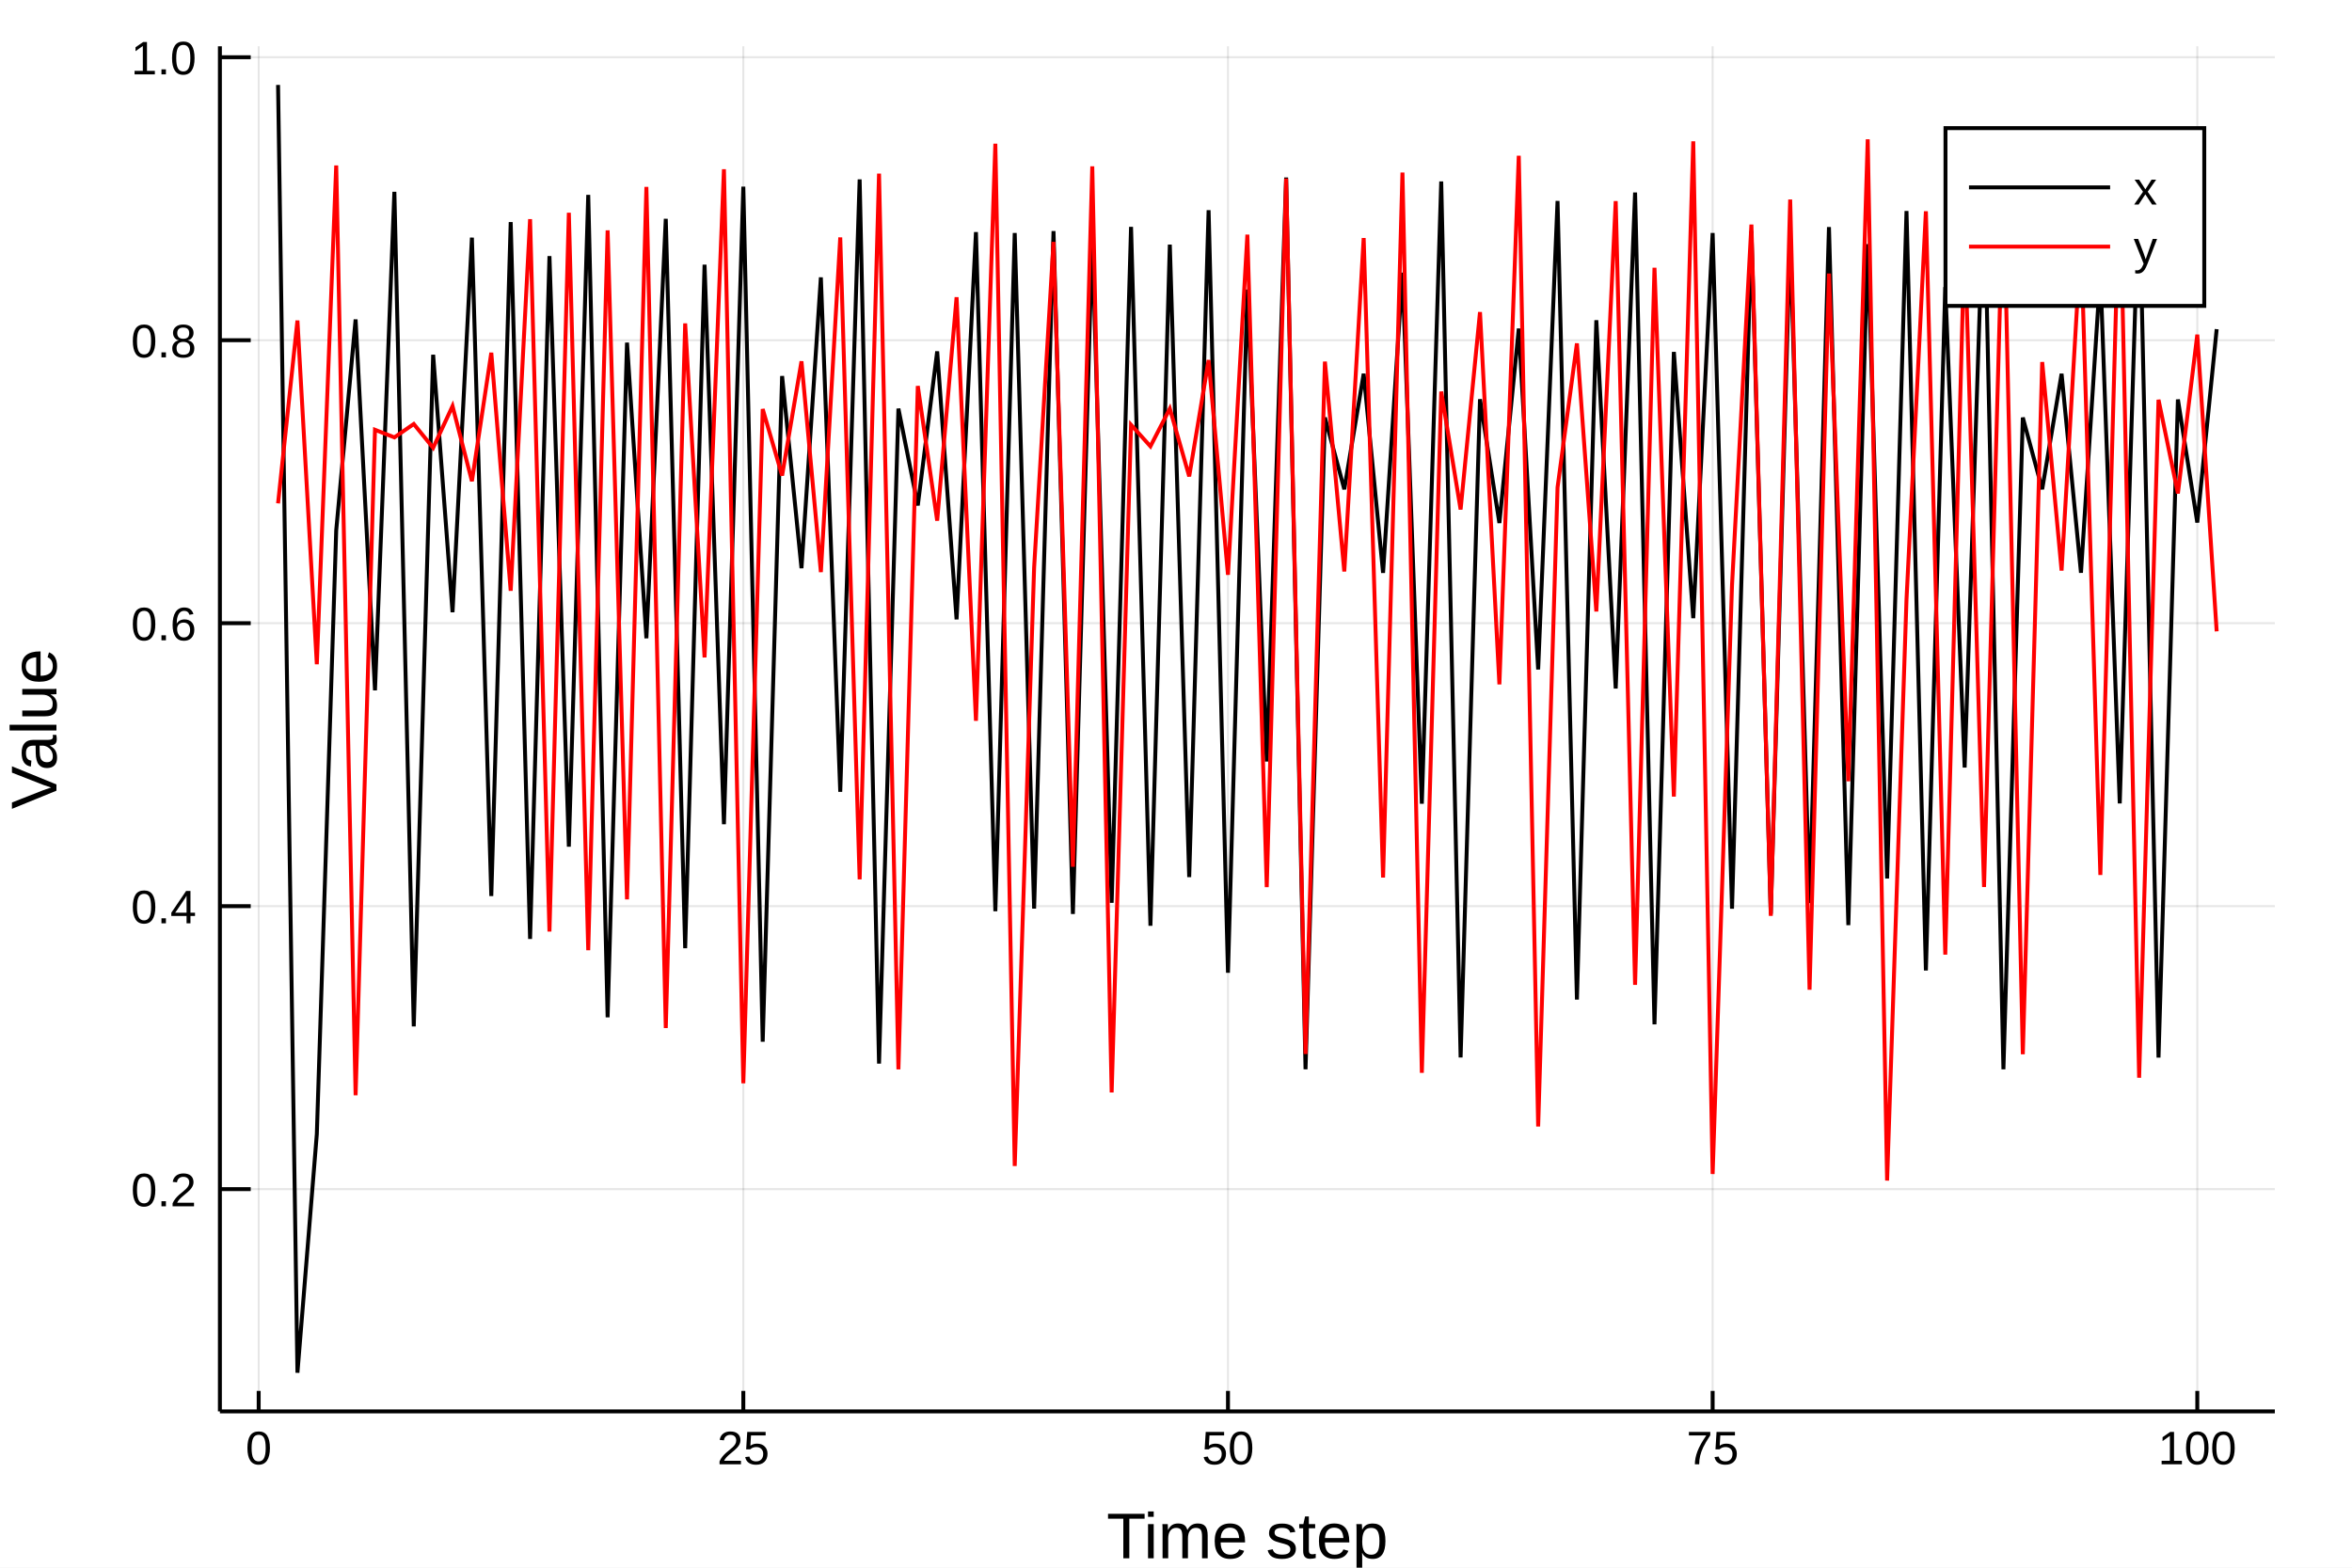
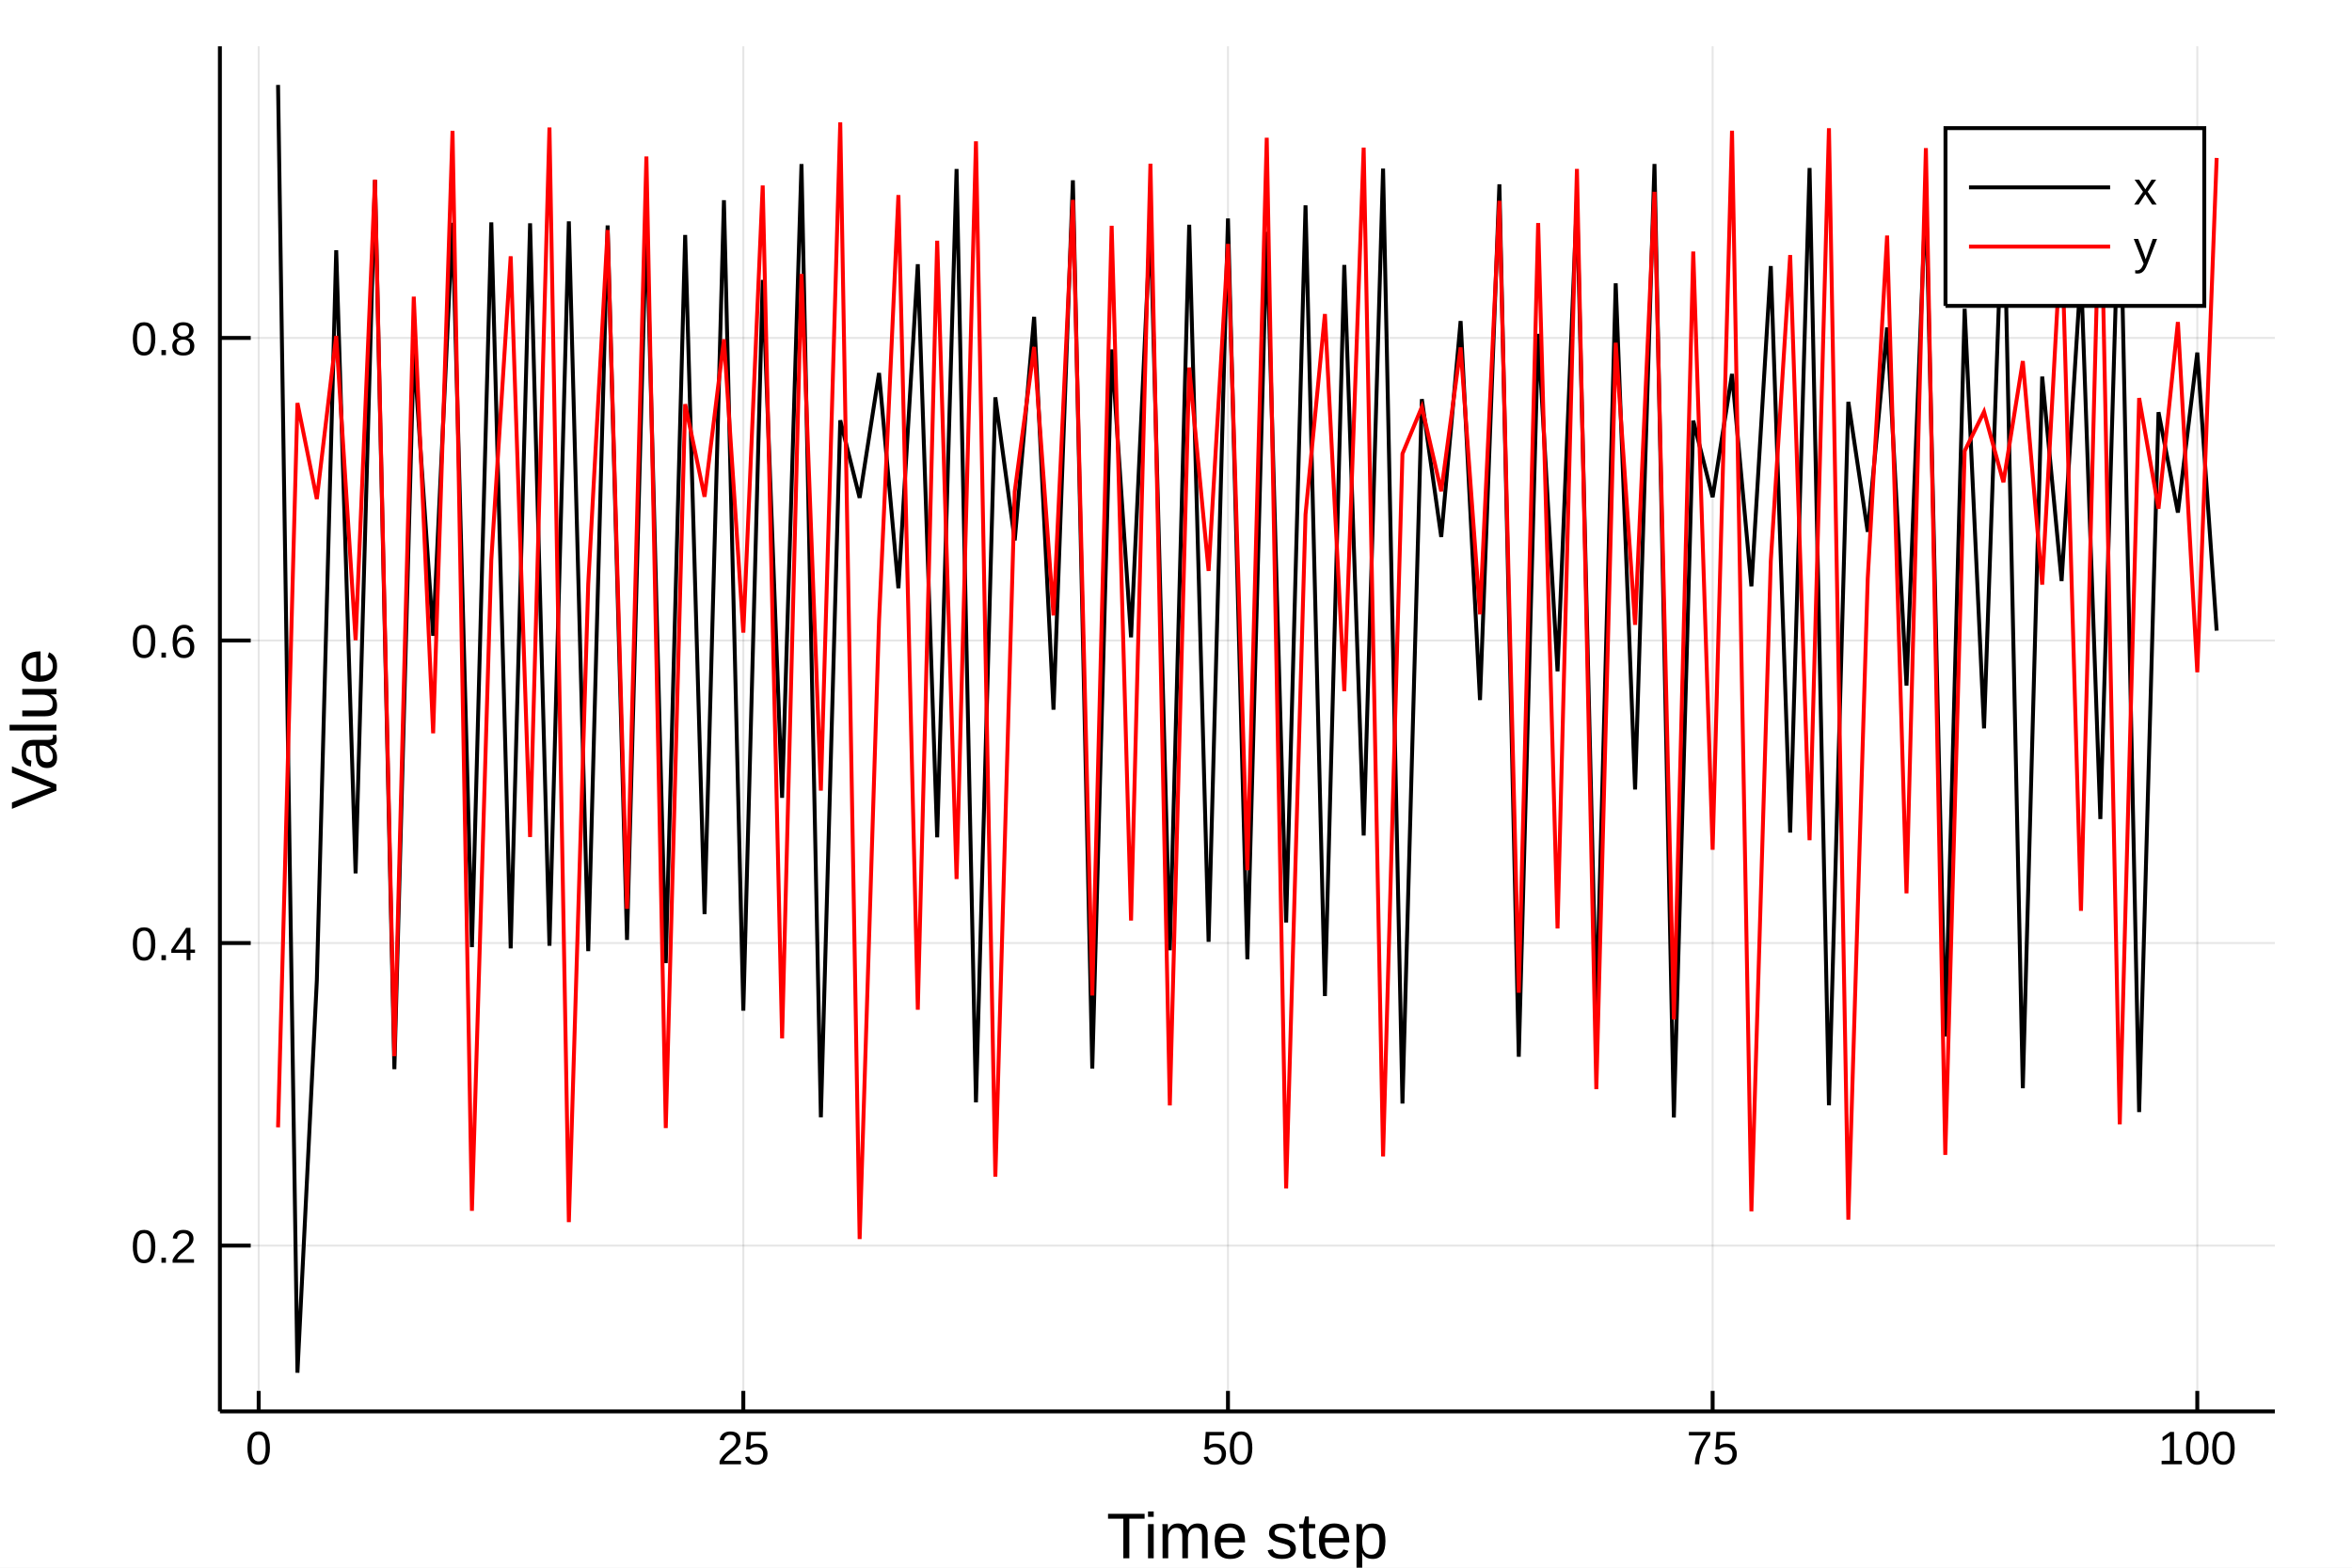
<svg xmlns="http://www.w3.org/2000/svg" width="600" height="400" viewBox="0 0 2400 1600">
  <defs>
-     <clipPath id="clip4000">
+     <clipPath id="clip7200">
      <rect x="0" y="0" width="2000" height="2000" />
    </clipPath>
  </defs>
  <defs>
-     <clipPath id="clip4001">
+     <clipPath id="clip7201">
      <rect x="0" y="0" width="2400" height="1600" />
    </clipPath>
  </defs>
-   <polygon clip-path="url(#clip4001)" points=" 0,1600 2400,1600 2400,0 0,0    " fill="#ffffff" fill-rule="evenodd" fill-opacity="1" />
+   <polygon clip-path="url(#clip7201)" points=" 0,1600 2400,1600 2400,0 0,0    " fill="#ffffff" fill-rule="evenodd" fill-opacity="1" />
  <defs>
-     <clipPath id="clip4002">
+     <clipPath id="clip7202">
      <rect x="480" y="0" width="1681" height="1600" />
    </clipPath>
  </defs>
-   <polygon clip-path="url(#clip4001)" points=" 224.386,1440.48 2321.26,1440.48 2321.26,47.244 224.386,47.244    " fill="#ffffff" fill-rule="evenodd" fill-opacity="1" />
+   <polygon clip-path="url(#clip7201)" points=" 224.386,1440.48 2321.26,1440.48 2321.26,47.244 224.386,47.244    " fill="#ffffff" fill-rule="evenodd" fill-opacity="1" />
  <defs>
-     <clipPath id="clip4003">
+     <clipPath id="clip7203">
      <rect x="224" y="47" width="2098" height="1394" />
    </clipPath>
  </defs>
-   <polyline clip-path="url(#clip4003)" style="stroke:#000000; stroke-width:2; stroke-opacity:0.1; fill:none" points="   263.95,1440.48 263.95,47.244    " />
-   <polyline clip-path="url(#clip4003)" style="stroke:#000000; stroke-width:2; stroke-opacity:0.1; fill:none" points="   758.495,1440.48 758.495,47.244    " />
-   <polyline clip-path="url(#clip4003)" style="stroke:#000000; stroke-width:2; stroke-opacity:0.1; fill:none" points="   1253.04,1440.48 1253.04,47.244    " />
-   <polyline clip-path="url(#clip4003)" style="stroke:#000000; stroke-width:2; stroke-opacity:0.1; fill:none" points="   1747.59,1440.48 1747.59,47.244    " />
-   <polyline clip-path="url(#clip4003)" style="stroke:#000000; stroke-width:2; stroke-opacity:0.1; fill:none" points="   2242.13,1440.48 2242.13,47.244    " />
-   <polyline clip-path="url(#clip4003)" style="stroke:#000000; stroke-width:2; stroke-opacity:0.1; fill:none" points="   224.386,1213.64 2321.26,1213.64    " />
-   <polyline clip-path="url(#clip4003)" style="stroke:#000000; stroke-width:2; stroke-opacity:0.1; fill:none" points="   224.386,924.832 2321.26,924.832    " />
-   <polyline clip-path="url(#clip4003)" style="stroke:#000000; stroke-width:2; stroke-opacity:0.1; fill:none" points="   224.386,636.028 2321.26,636.028    " />
-   <polyline clip-path="url(#clip4003)" style="stroke:#000000; stroke-width:2; stroke-opacity:0.1; fill:none" points="   224.386,347.225 2321.26,347.225    " />
-   <polyline clip-path="url(#clip4003)" style="stroke:#000000; stroke-width:2; stroke-opacity:0.1; fill:none" points="   224.386,58.421 2321.26,58.421    " />
-   <polyline clip-path="url(#clip4001)" style="stroke:#000000; stroke-width:4; stroke-opacity:1; fill:none" points="   224.386,1440.48 2321.26,1440.48    " />
-   <polyline clip-path="url(#clip4001)" style="stroke:#000000; stroke-width:4; stroke-opacity:1; fill:none" points="   224.386,1440.48 224.386,47.244    " />
-   <polyline clip-path="url(#clip4001)" style="stroke:#000000; stroke-width:4; stroke-opacity:1; fill:none" points="   263.95,1440.48 263.95,1419.58    " />
-   <polyline clip-path="url(#clip4001)" style="stroke:#000000; stroke-width:4; stroke-opacity:1; fill:none" points="   758.495,1440.48 758.495,1419.58    " />
-   <polyline clip-path="url(#clip4001)" style="stroke:#000000; stroke-width:4; stroke-opacity:1; fill:none" points="   1253.04,1440.48 1253.04,1419.58    " />
-   <polyline clip-path="url(#clip4001)" style="stroke:#000000; stroke-width:4; stroke-opacity:1; fill:none" points="   1747.59,1440.48 1747.59,1419.58    " />
-   <polyline clip-path="url(#clip4001)" style="stroke:#000000; stroke-width:4; stroke-opacity:1; fill:none" points="   2242.13,1440.48 2242.13,1419.58    " />
-   <polyline clip-path="url(#clip4001)" style="stroke:#000000; stroke-width:4; stroke-opacity:1; fill:none" points="   224.386,1213.64 255.839,1213.64    " />
-   <polyline clip-path="url(#clip4001)" style="stroke:#000000; stroke-width:4; stroke-opacity:1; fill:none" points="   224.386,924.832 255.839,924.832    " />
-   <polyline clip-path="url(#clip4001)" style="stroke:#000000; stroke-width:4; stroke-opacity:1; fill:none" points="   224.386,636.028 255.839,636.028    " />
-   <polyline clip-path="url(#clip4001)" style="stroke:#000000; stroke-width:4; stroke-opacity:1; fill:none" points="   224.386,347.225 255.839,347.225    " />
-   <polyline clip-path="url(#clip4001)" style="stroke:#000000; stroke-width:4; stroke-opacity:1; fill:none" points="   224.386,58.421 255.839,58.421    " />
-   <g clip-path="url(#clip4001)">
+   <polyline clip-path="url(#clip7203)" style="stroke:#000000; stroke-width:2; stroke-opacity:0.1; fill:none" points="   263.95,1440.48 263.95,47.244    " />
+   <polyline clip-path="url(#clip7203)" style="stroke:#000000; stroke-width:2; stroke-opacity:0.1; fill:none" points="   758.495,1440.48 758.495,47.244    " />
+   <polyline clip-path="url(#clip7203)" style="stroke:#000000; stroke-width:2; stroke-opacity:0.1; fill:none" points="   1253.04,1440.48 1253.04,47.244    " />
+   <polyline clip-path="url(#clip7203)" style="stroke:#000000; stroke-width:2; stroke-opacity:0.1; fill:none" points="   1747.59,1440.48 1747.59,47.244    " />
+   <polyline clip-path="url(#clip7203)" style="stroke:#000000; stroke-width:2; stroke-opacity:0.1; fill:none" points="   2242.13,1440.48 2242.13,47.244    " />
+   <polyline clip-path="url(#clip7203)" style="stroke:#000000; stroke-width:2; stroke-opacity:0.1; fill:none" points="   224.386,1271.27 2321.26,1271.27    " />
+   <polyline clip-path="url(#clip7203)" style="stroke:#000000; stroke-width:2; stroke-opacity:0.1; fill:none" points="   224.386,962.483 2321.26,962.483    " />
+   <polyline clip-path="url(#clip7203)" style="stroke:#000000; stroke-width:2; stroke-opacity:0.1; fill:none" points="   224.386,653.691 2321.26,653.691    " />
+   <polyline clip-path="url(#clip7203)" style="stroke:#000000; stroke-width:2; stroke-opacity:0.1; fill:none" points="   224.386,344.9 2321.26,344.9    " />
+   <polyline clip-path="url(#clip7201)" style="stroke:#000000; stroke-width:4; stroke-opacity:1; fill:none" points="   224.386,1440.48 2321.26,1440.48    " />
+   <polyline clip-path="url(#clip7201)" style="stroke:#000000; stroke-width:4; stroke-opacity:1; fill:none" points="   224.386,1440.48 224.386,47.244    " />
+   <polyline clip-path="url(#clip7201)" style="stroke:#000000; stroke-width:4; stroke-opacity:1; fill:none" points="   263.95,1440.48 263.95,1419.58    " />
+   <polyline clip-path="url(#clip7201)" style="stroke:#000000; stroke-width:4; stroke-opacity:1; fill:none" points="   758.495,1440.48 758.495,1419.58    " />
+   <polyline clip-path="url(#clip7201)" style="stroke:#000000; stroke-width:4; stroke-opacity:1; fill:none" points="   1253.04,1440.48 1253.04,1419.58    " />
+   <polyline clip-path="url(#clip7201)" style="stroke:#000000; stroke-width:4; stroke-opacity:1; fill:none" points="   1747.59,1440.48 1747.59,1419.58    " />
+   <polyline clip-path="url(#clip7201)" style="stroke:#000000; stroke-width:4; stroke-opacity:1; fill:none" points="   2242.13,1440.48 2242.13,1419.58    " />
+   <polyline clip-path="url(#clip7201)" style="stroke:#000000; stroke-width:4; stroke-opacity:1; fill:none" points="   224.386,1271.27 255.839,1271.27    " />
+   <polyline clip-path="url(#clip7201)" style="stroke:#000000; stroke-width:4; stroke-opacity:1; fill:none" points="   224.386,962.483 255.839,962.483    " />
+   <polyline clip-path="url(#clip7201)" style="stroke:#000000; stroke-width:4; stroke-opacity:1; fill:none" points="   224.386,653.691 255.839,653.691    " />
+   <polyline clip-path="url(#clip7201)" style="stroke:#000000; stroke-width:4; stroke-opacity:1; fill:none" points="   224.386,344.9 255.839,344.9    " />
+   <g clip-path="url(#clip7201)">
    <text style="fill:#000000; fill-opacity:1; font-family:Arial,Helvetica Neue,Helvetica,sans-serif; font-size:48px; text-anchor:middle;" transform="rotate(0, 263.95, 1494.48)" x="263.95" y="1494.48">0</text>
  </g>
-   <g clip-path="url(#clip4001)">
+   <g clip-path="url(#clip7201)">
    <text style="fill:#000000; fill-opacity:1; font-family:Arial,Helvetica Neue,Helvetica,sans-serif; font-size:48px; text-anchor:middle;" transform="rotate(0, 758.495, 1494.48)" x="758.495" y="1494.48">25</text>
  </g>
-   <g clip-path="url(#clip4001)">
+   <g clip-path="url(#clip7201)">
    <text style="fill:#000000; fill-opacity:1; font-family:Arial,Helvetica Neue,Helvetica,sans-serif; font-size:48px; text-anchor:middle;" transform="rotate(0, 1253.04, 1494.48)" x="1253.04" y="1494.48">50</text>
  </g>
-   <g clip-path="url(#clip4001)">
+   <g clip-path="url(#clip7201)">
    <text style="fill:#000000; fill-opacity:1; font-family:Arial,Helvetica Neue,Helvetica,sans-serif; font-size:48px; text-anchor:middle;" transform="rotate(0, 1747.59, 1494.48)" x="1747.59" y="1494.48">75</text>
  </g>
-   <g clip-path="url(#clip4001)">
+   <g clip-path="url(#clip7201)">
    <text style="fill:#000000; fill-opacity:1; font-family:Arial,Helvetica Neue,Helvetica,sans-serif; font-size:48px; text-anchor:middle;" transform="rotate(0, 2242.13, 1494.48)" x="2242.13" y="1494.48">100</text>
  </g>
-   <g clip-path="url(#clip4001)">
-     <text style="fill:#000000; fill-opacity:1; font-family:Arial,Helvetica Neue,Helvetica,sans-serif; font-size:48px; text-anchor:end;" transform="rotate(0, 200.386, 1231.14)" x="200.386" y="1231.14">0.2</text>
+   <g clip-path="url(#clip7201)">
+     <text style="fill:#000000; fill-opacity:1; font-family:Arial,Helvetica Neue,Helvetica,sans-serif; font-size:48px; text-anchor:end;" transform="rotate(0, 200.386, 1288.77)" x="200.386" y="1288.77">0.2</text>
  </g>
-   <g clip-path="url(#clip4001)">
-     <text style="fill:#000000; fill-opacity:1; font-family:Arial,Helvetica Neue,Helvetica,sans-serif; font-size:48px; text-anchor:end;" transform="rotate(0, 200.386, 942.332)" x="200.386" y="942.332">0.4</text>
+   <g clip-path="url(#clip7201)">
+     <text style="fill:#000000; fill-opacity:1; font-family:Arial,Helvetica Neue,Helvetica,sans-serif; font-size:48px; text-anchor:end;" transform="rotate(0, 200.386, 979.983)" x="200.386" y="979.983">0.4</text>
  </g>
-   <g clip-path="url(#clip4001)">
-     <text style="fill:#000000; fill-opacity:1; font-family:Arial,Helvetica Neue,Helvetica,sans-serif; font-size:48px; text-anchor:end;" transform="rotate(0, 200.386, 653.528)" x="200.386" y="653.528">0.6</text>
+   <g clip-path="url(#clip7201)">
+     <text style="fill:#000000; fill-opacity:1; font-family:Arial,Helvetica Neue,Helvetica,sans-serif; font-size:48px; text-anchor:end;" transform="rotate(0, 200.386, 671.191)" x="200.386" y="671.191">0.6</text>
  </g>
-   <g clip-path="url(#clip4001)">
-     <text style="fill:#000000; fill-opacity:1; font-family:Arial,Helvetica Neue,Helvetica,sans-serif; font-size:48px; text-anchor:end;" transform="rotate(0, 200.386, 364.725)" x="200.386" y="364.725">0.8</text>
+   <g clip-path="url(#clip7201)">
+     <text style="fill:#000000; fill-opacity:1; font-family:Arial,Helvetica Neue,Helvetica,sans-serif; font-size:48px; text-anchor:end;" transform="rotate(0, 200.386, 362.4)" x="200.386" y="362.4">0.8</text>
  </g>
-   <g clip-path="url(#clip4001)">
-     <text style="fill:#000000; fill-opacity:1; font-family:Arial,Helvetica Neue,Helvetica,sans-serif; font-size:48px; text-anchor:end;" transform="rotate(0, 200.386, 75.9208)" x="200.386" y="75.921">1.0</text>
-   </g>
-   <g clip-path="url(#clip4001)">
+   <g clip-path="url(#clip7201)">
    <text style="fill:#000000; fill-opacity:1; font-family:Arial,Helvetica Neue,Helvetica,sans-serif; font-size:66px; text-anchor:middle;" transform="rotate(0, 1272.82, 1590.4)" x="1272.82" y="1590.4">Time step</text>
  </g>
-   <g clip-path="url(#clip4001)">
+   <g clip-path="url(#clip7201)">
    <text style="fill:#000000; fill-opacity:1; font-family:Arial,Helvetica Neue,Helvetica,sans-serif; font-size:66px; text-anchor:middle;" transform="rotate(-90, 57.6, 743.863)" x="57.6" y="743.863">Value</text>
  </g>
-   <polyline clip-path="url(#clip4003)" style="stroke:#000000; stroke-width:4; stroke-opacity:1; fill:none" points="   283.732,86.675 303.513,1401.05 323.295,1157.41 343.077,541.368 362.859,326.016 382.641,704.536 402.423,195.762 422.204,1047.58 441.986,362.055 461.768,624.812    481.55,242.543 501.332,914.478 521.114,226.706 540.895,958.296 560.677,261.347 580.459,864.101 600.241,198.907 620.023,1038.28 639.805,349.685 659.586,651.435    679.368,223.338 699.15,967.779 718.932,270.125 738.714,841.199 758.495,190.522 778.277,1063.18 798.059,383.795 817.841,579.903 837.623,283.082 857.405,808.108    877.186,183.104 896.968,1085.5 916.75,417.053 936.532,515.838 956.314,358.607 976.096,632.154 995.877,236.888 1015.66,929.979 1035.44,237.848 1055.22,927.335    1075,235.862 1094.79,932.808 1114.57,240.013 1134.35,921.392 1154.13,231.525 1173.91,944.827 1193.7,249.663 1213.48,895.192 1233.26,214.543 1253.04,992.81    1272.82,295.485 1292.6,777.227 1312.39,181.188 1332.17,1091.31 1351.95,426.123 1371.73,499.338 1391.51,381.427 1411.3,584.678 1431.08,278.285 1450.86,820.26    1470.64,185.183 1490.42,1079.22 1510.2,407.434 1529.99,533.79 1549.77,335.345 1569.55,683.267 1589.33,205.091 1609.11,1020.15 1628.9,326.817 1648.68,702.692    1668.46,196.48 1688.24,1045.45 1708.02,359.187 1727.81,630.916 1747.59,237.822 1767.37,927.407 1787.15,235.915 1806.93,932.662 1826.71,239.9 1846.5,921.702    1866.28,231.747 1886.06,944.21 1905.84,249.15 1925.62,896.574 1945.41,215.352 1965.19,990.491 1984.97,293.002 2004.75,783.347 2024.53,181.184 2044.31,1091.32    2064.1,426.145 2083.88,499.3 2103.66,381.482 2123.44,584.568 2143.22,278.394 2163.01,819.981 2182.79,185.127 2202.57,1079.39 2222.35,407.69 2242.13,533.306    2261.91,335.951    " />
-   <polyline clip-path="url(#clip4003)" style="stroke:#ff0000; stroke-width:4; stroke-opacity:1; fill:none" points="   283.732,513.746 303.513,327.13 323.295,677.915 343.077,168.89 362.859,1117.83 382.641,438.663 402.423,446.403 422.204,432.746 441.986,457.053 461.768,414.467    481.55,491.109 501.332,359.991 521.114,602.956 540.895,223.683 560.677,950.704 580.459,217.147 600.241,969.819 620.023,235.095 639.805,917.869 659.586,190.768    679.368,1049.22 699.15,330.075 718.932,670.967 738.714,172.735 758.495,1105.59 778.277,417.491 798.059,485.356 817.841,368.769 837.623,583.885 857.405,242.306    877.186,897.474 896.968,177.217 916.75,1091.42 936.532,393.955 956.314,531.405 976.096,303.355 995.877,735.665 1015.66,146.684 1035.44,1190.03 1055.22,579.461    1075,246.898 1094.79,884.626 1114.57,169.796 1134.35,1114.94 1154.13,433.588 1173.91,455.527 1193.7,417.051 1213.48,486.19 1233.26,367.485 1253.04,586.649    1272.82,239.489 1292.6,905.409 1312.39,182.231 1332.17,1075.7 1351.95,369.063 1371.73,583.254 1391.51,242.955 1411.3,895.65 1431.08,176.111 1450.86,1094.91    1470.64,399.648 1490.42,520 1510.2,318.524 1529.99,698.478 1549.77,158.986 1569.55,1149.71 1589.33,497.479 1609.11,350.474 1628.9,624.085 1648.68,205.269    1668.46,1005.12 1688.24,273.259 1708.02,813.002 1727.81,144.222 1747.59,1198.19 1767.37,597.093 1787.15,229.207 1806.93,934.727 1826.71,203.608 1846.5,1010.12    1866.28,279.187 1886.06,797.394 1905.84,142.203 1925.62,1204.91 1945.41,611.86 1965.19,215.639 1984.97,974.259 2004.75,239.538 2024.53,905.271 2044.31,182.141    2064.1,1075.98 2083.88,369.495 2103.66,582.327 2123.44,243.912 2143.22,892.968 2163.01,174.516 2182.79,1099.95 2202.57,407.989 2222.35,503.598 2242.13,341.531    2261.91,644.371    " />
-   <polygon clip-path="url(#clip4001)" points=" 1985.19,312.204 2249.26,312.204 2249.26,130.764 1985.19,130.764    " fill="#ffffff" fill-rule="evenodd" fill-opacity="1" />
-   <polyline clip-path="url(#clip4001)" style="stroke:#000000; stroke-width:4; stroke-opacity:1; fill:none" points="   1985.19,312.204 2249.26,312.204 2249.26,130.764 1985.19,130.764 1985.19,312.204    " />
-   <polyline clip-path="url(#clip4001)" style="stroke:#000000; stroke-width:4; stroke-opacity:1; fill:none" points="   2009.19,191.244 2153.19,191.244    " />
-   <g clip-path="url(#clip4001)">
+   <polyline clip-path="url(#clip7203)" style="stroke:#000000; stroke-width:4; stroke-opacity:1; fill:none" points="   283.732,86.675 303.513,1401.05 323.295,1000.84 343.077,255.417 362.859,891.409 382.641,183.802 402.423,1091.22 422.204,357.371 441.986,648.905 461.768,227.411    481.55,966.652 501.332,226.946 521.114,967.932 540.895,227.912 560.677,965.271 580.459,225.913 600.241,970.781 620.023,230.091 639.805,959.291 659.586,221.541    679.368,982.893 699.15,239.781 718.932,932.959 738.714,204.308 758.495,1031.52 778.277,285.686 798.059,814.269 817.841,167.435 837.623,1140.29 857.405,428.958    877.186,508.081 896.968,380.701 916.75,600.344 936.532,269.65 956.314,854.595 976.096,172.472 995.877,1125.05 1015.66,405.508 1035.44,551.536 1055.22,323.369    1075,724.304 1094.79,183.985 1114.57,1090.67 1134.35,356.645 1154.13,650.459 1173.91,226.245 1193.7,969.866 1213.48,229.387 1233.26,961.221 1253.04,222.933    1272.82,979.026 1292.6,236.612 1312.39,941.522 1332.17,209.552 1351.95,1016.57 1371.73,270.384 1391.51,852.723 1411.3,172.067 1431.08,1126.27 1450.86,407.344    1470.64,548.04 1490.42,327.651 1510.2,714.509 1529.99,188.103 1549.77,1078.53 1569.55,340.723 1589.33,685.138 1609.11,203.179 1628.9,1034.76 1648.68,289.139    1668.46,805.745 1688.24,167.357 1708.02,1140.53 1727.81,429.33 1747.59,507.414 1767.37,381.651 1787.15,598.42 1806.93,271.553 1826.71,849.746 1846.5,171.458    1866.28,1128.11 1886.06,410.123 1905.84,542.777 1925.62,334.204 1945.41,699.683 1965.19,195.202 1984.97,1057.78 2004.75,315.142 2024.53,743.37 2044.31,177.273    2064.1,1110.64 2083.88,384.341 2103.66,592.999 2123.44,277.012 2143.22,835.931 2163.01,169.182 2182.79,1134.99 2202.57,420.678 2222.35,523.128 2242.13,359.836    2261.91,643.653    " />
+   <polyline clip-path="url(#clip7203)" style="stroke:#ff0000; stroke-width:4; stroke-opacity:1; fill:none" points="   283.732,1150.58 303.513,411.303 323.295,509.313 343.077,342.853 362.859,653.391 382.641,183.32 402.423,1077.99 422.204,302.769 441.986,748.384 461.768,133.589    481.55,1235.77 501.332,571.508 521.114,261.551 540.895,854.248 560.677,130.089 580.459,1247.33 600.241,595.979 620.023,234.741 639.805,927.561 659.586,159.74    679.368,1151.3 699.15,412.51 718.932,506.978 738.714,346.273 758.495,645.649 778.277,189.314 798.059,1059.79 817.841,279.586 837.623,806.907 857.405,124.889    877.186,1264.61 896.968,633.78 916.75,199.074 936.532,1030.53 956.314,245.709 976.096,897.145 995.877,144.252 1015.66,1200.92 1035.44,501.695 1055.22,354.11    1075,628.125 1094.79,203.966 1114.57,1016.04 1134.35,230.48 1154.13,939.535 1173.91,167.076 1193.7,1128.2 1213.48,375.101 1233.26,582.662 1253.04,248.968    1272.82,888.221 1292.6,140.565 1312.39,1212.91 1332.17,525.039 1351.95,320.512 1371.73,705.369 1391.51,150.649 1411.3,1180.28 1431.08,463.142 1450.86,415.425    1470.64,501.368 1490.42,354.6 1510.2,627.038 1529.99,204.924 1549.77,1013.22 1569.55,227.631 1589.33,947.59 1609.11,172.405 1628.9,1111.59 1648.68,349.801    1668.46,637.722 1688.24,195.756 1708.02,1040.43 1727.81,256.698 1747.59,867.259 1767.37,133.435 1787.15,1236.27 1806.93,572.569 1826.71,260.327 1846.5,857.518    1866.28,130.852 1886.06,1244.8 1905.84,590.577 1925.62,240.407 1945.41,911.774 1965.19,151.137 1984.97,1178.72 2004.75,460.302 2024.53,420.23 2044.31,492.209    2064.1,368.523 2083.88,596.678 2103.66,234.018 2123.44,929.585 2143.22,160.931 2163.01,1147.53 2182.79,406.231 2202.57,519.205 2222.35,328.659 2242.13,686.131    2261.91,161.203    " />
+   <polygon clip-path="url(#clip7201)" points=" 1985.19,312.204 2249.26,312.204 2249.26,130.764 1985.19,130.764    " fill="#ffffff" fill-rule="evenodd" fill-opacity="1" />
+   <polyline clip-path="url(#clip7201)" style="stroke:#000000; stroke-width:4; stroke-opacity:1; fill:none" points="   1985.19,312.204 2249.26,312.204 2249.26,130.764 1985.19,130.764 1985.19,312.204    " />
+   <polyline clip-path="url(#clip7201)" style="stroke:#000000; stroke-width:4; stroke-opacity:1; fill:none" points="   2009.19,191.244 2153.19,191.244    " />
+   <g clip-path="url(#clip7201)">
    <text style="fill:#000000; fill-opacity:1; font-family:Arial,Helvetica Neue,Helvetica,sans-serif; font-size:48px; text-anchor:start;" transform="rotate(0, 2177.19, 208.744)" x="2177.19" y="208.744">x</text>
  </g>
-   <polyline clip-path="url(#clip4001)" style="stroke:#ff0000; stroke-width:4; stroke-opacity:1; fill:none" points="   2009.19,251.724 2153.19,251.724    " />
-   <g clip-path="url(#clip4001)">
+   <polyline clip-path="url(#clip7201)" style="stroke:#ff0000; stroke-width:4; stroke-opacity:1; fill:none" points="   2009.19,251.724 2153.19,251.724    " />
+   <g clip-path="url(#clip7201)">
    <text style="fill:#000000; fill-opacity:1; font-family:Arial,Helvetica Neue,Helvetica,sans-serif; font-size:48px; text-anchor:start;" transform="rotate(0, 2177.19, 269.224)" x="2177.19" y="269.224">y</text>
  </g>
</svg>
